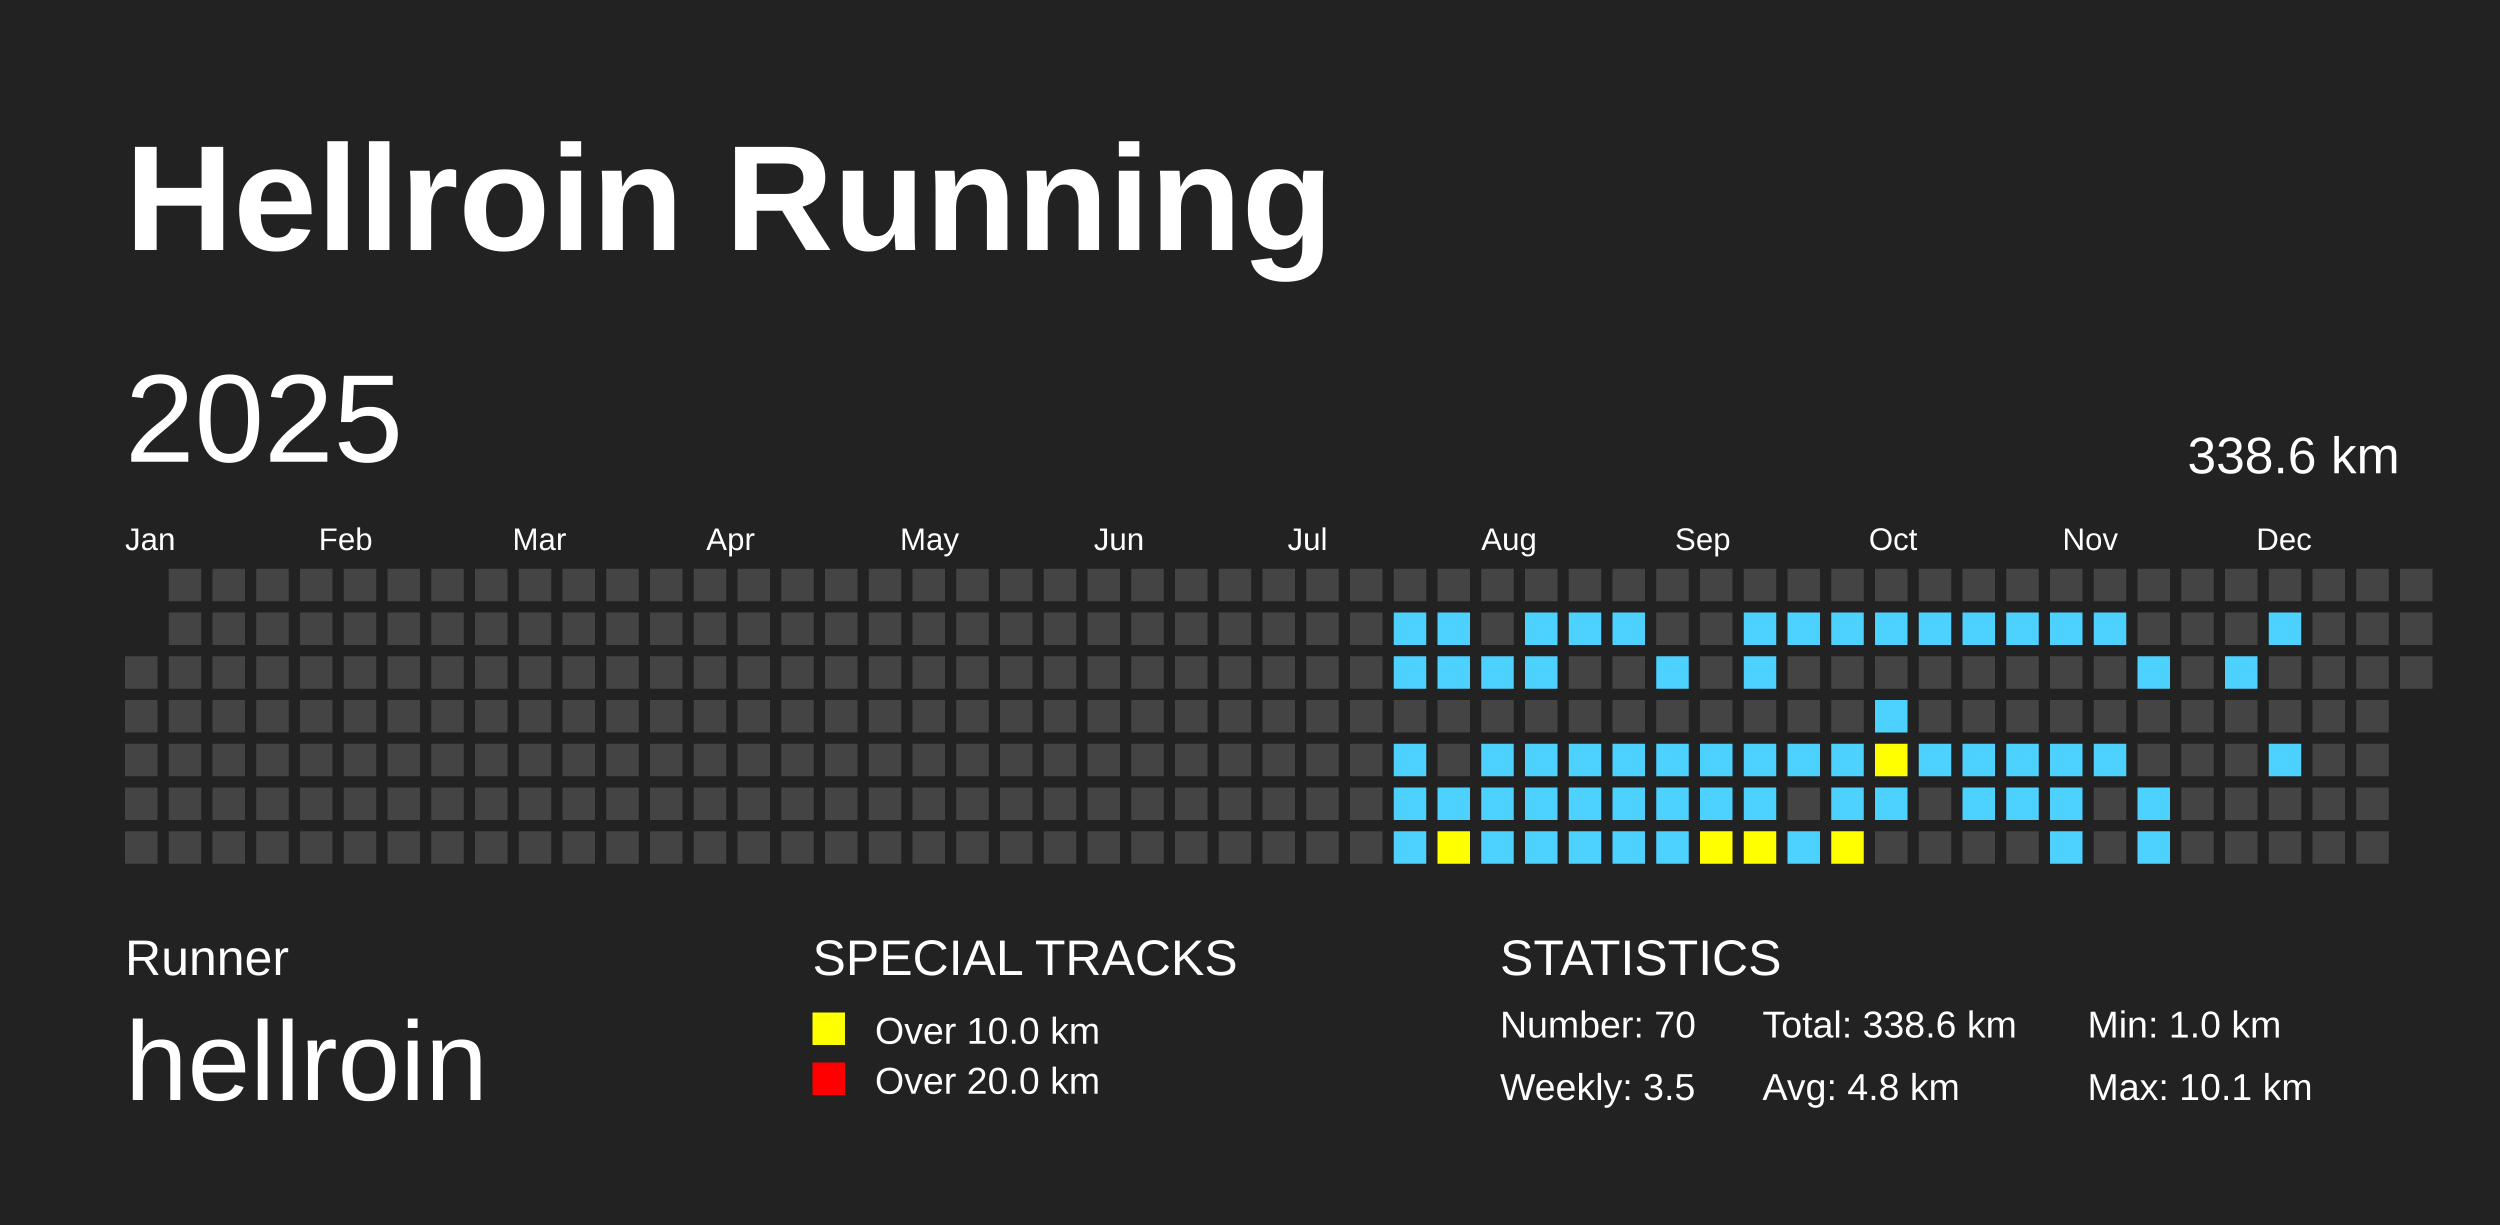
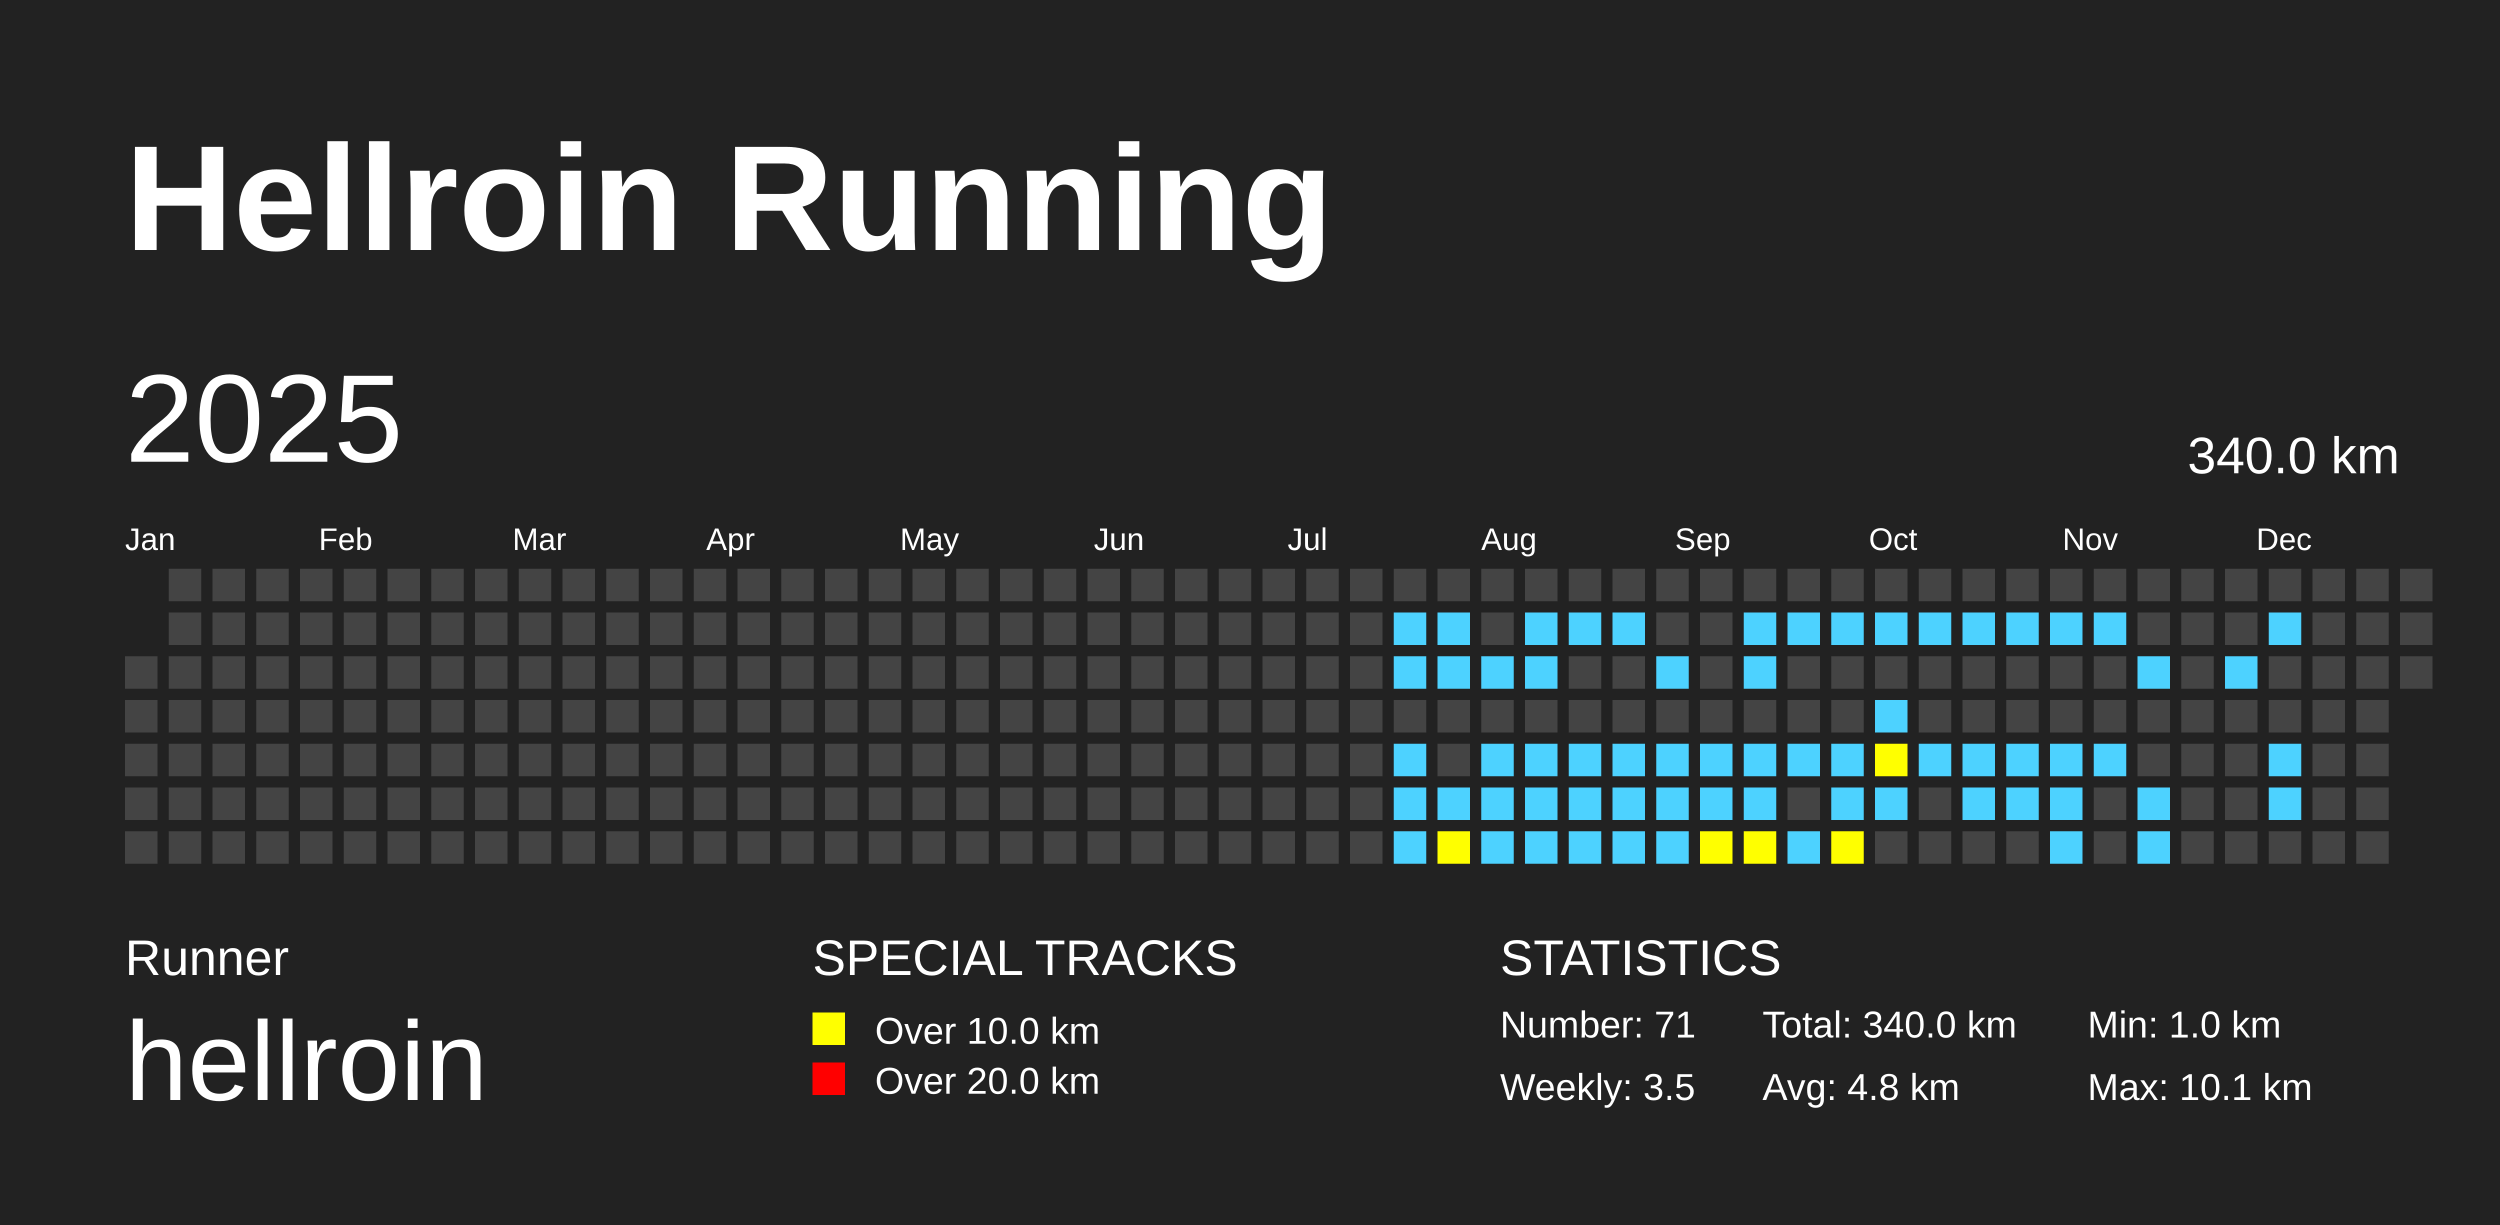
<svg xmlns="http://www.w3.org/2000/svg" baseProfile="full" height="98mm" version="1.1" viewBox="0,0,200,98" width="200mm">
  <defs />
  <rect fill="#222222" height="98" width="200" x="0" y="0" />
  <text fill="#FFFFFF" style="font-size:12px; font-family:Arial; font-weight:bold;" x="10" y="20">Hellroin Running</text>
  <text fill="#FFFFFF" style="font-size:4px; font-family:Arial" x="10" y="78">Runner</text>
  <text fill="#FFFFFF" style="font-size:9px; font-family:Arial" x="10" y="88">hellroin</text>
  <text fill="#FFFFFF" style="font-size:4px; font-family:Arial" x="65" y="78">SPECIAL TRACKS</text>
  <rect fill="yellow" height="2.6" width="2.6" x="65" y="81" />
  <text fill="#FFFFFF" style="font-size:3px; font-family:Arial" x="70" y="83.5">Over 10.0 km</text>
  <rect fill="red" height="2.6" width="2.6" x="65" y="85" />
  <text fill="#FFFFFF" style="font-size:3px; font-family:Arial" x="70" y="87.5">Over 20.0 km</text>
  <text fill="#FFFFFF" style="font-size:4px; font-family:Arial" x="120" y="78">STATISTICS</text>
-   <text fill="#FFFFFF" style="font-size:3px; font-family:Arial" x="120" y="83">Number: 70</text>
+   <text fill="#FFFFFF" style="font-size:3px; font-family:Arial" x="120" y="83">Number: 71</text>
  <text fill="#FFFFFF" style="font-size:3px; font-family:Arial" x="120" y="88">Weekly: 3.5</text>
-   <text fill="#FFFFFF" style="font-size:3px; font-family:Arial" x="141" y="83">Total: 338.6 km</text>
+   <text fill="#FFFFFF" style="font-size:3px; font-family:Arial" x="141" y="83">Total: 340.0 km</text>
  <text fill="#FFFFFF" style="font-size:3px; font-family:Arial" x="141" y="88">Avg: 4.8 km</text>
  <text fill="#FFFFFF" style="font-size:3px; font-family:Arial" x="167" y="83">Min: 1.0 km</text>
  <text fill="#FFFFFF" style="font-size:3px; font-family:Arial" x="167" y="88">Max: 10.1 km</text>
  <text dominant-baseline="hanging" fill="#FFFFFF" style="font-size:10.0px; font-family:Arial;" x="10" y="30">2025</text>
-   <text dominant-baseline="hanging" fill="#FFFFFF" style="font-size:4.125px; font-family:Arial;" x="175" y="35">338.6 km</text>
+   <text dominant-baseline="hanging" fill="#FFFFFF" style="font-size:4.125px; font-family:Arial;" x="175" y="35">340.0 km</text>
  <text fill="#FFFFFF" style="font-size:2.5px; font-family:Arial" x="10.0" y="44">Jan</text>
  <text fill="#FFFFFF" style="font-size:2.5px; font-family:Arial" x="25.5" y="44">Feb</text>
  <text fill="#FFFFFF" style="font-size:2.5px; font-family:Arial" x="41.0" y="44">Mar</text>
  <text fill="#FFFFFF" style="font-size:2.5px; font-family:Arial" x="56.5" y="44">Apr</text>
  <text fill="#FFFFFF" style="font-size:2.5px; font-family:Arial" x="72.0" y="44">May</text>
  <text fill="#FFFFFF" style="font-size:2.5px; font-family:Arial" x="87.5" y="44">Jun</text>
  <text fill="#FFFFFF" style="font-size:2.5px; font-family:Arial" x="103.0" y="44">Jul</text>
  <text fill="#FFFFFF" style="font-size:2.5px; font-family:Arial" x="118.5" y="44">Aug</text>
  <text fill="#FFFFFF" style="font-size:2.5px; font-family:Arial" x="134.0" y="44">Sep</text>
  <text fill="#FFFFFF" style="font-size:2.5px; font-family:Arial" x="149.5" y="44">Oct</text>
  <text fill="#FFFFFF" style="font-size:2.5px; font-family:Arial" x="165.0" y="44">Nov</text>
  <text fill="#FFFFFF" style="font-size:2.5px; font-family:Arial" x="180.5" y="44">Dec</text>
  <rect fill="#444444" height="2.6" width="2.6" x="10.0" y="52.5" />
  <rect fill="#444444" height="2.6" width="2.6" x="10.0" y="56.0" />
  <rect fill="#444444" height="2.6" width="2.6" x="10.0" y="59.5" />
  <rect fill="#444444" height="2.6" width="2.6" x="10.0" y="63.0" />
  <rect fill="#444444" height="2.6" width="2.6" x="10.0" y="66.5" />
  <rect fill="#444444" height="2.6" width="2.6" x="13.5" y="45.5" />
  <rect fill="#444444" height="2.6" width="2.6" x="13.5" y="49.0" />
  <rect fill="#444444" height="2.6" width="2.6" x="13.5" y="52.5" />
  <rect fill="#444444" height="2.6" width="2.6" x="13.5" y="56.0" />
  <rect fill="#444444" height="2.6" width="2.6" x="13.5" y="59.5" />
  <rect fill="#444444" height="2.6" width="2.6" x="13.5" y="63.0" />
  <rect fill="#444444" height="2.6" width="2.6" x="13.5" y="66.5" />
  <rect fill="#444444" height="2.6" width="2.6" x="17.0" y="45.5" />
  <rect fill="#444444" height="2.6" width="2.6" x="17.0" y="49.0" />
  <rect fill="#444444" height="2.6" width="2.6" x="17.0" y="52.5" />
  <rect fill="#444444" height="2.6" width="2.6" x="17.0" y="56.0" />
  <rect fill="#444444" height="2.6" width="2.6" x="17.0" y="59.5" />
  <rect fill="#444444" height="2.6" width="2.6" x="17.0" y="63.0" />
  <rect fill="#444444" height="2.6" width="2.6" x="17.0" y="66.5" />
  <rect fill="#444444" height="2.6" width="2.6" x="20.5" y="45.5" />
  <rect fill="#444444" height="2.6" width="2.6" x="20.5" y="49.0" />
  <rect fill="#444444" height="2.6" width="2.6" x="20.5" y="52.5" />
  <rect fill="#444444" height="2.6" width="2.6" x="20.5" y="56.0" />
  <rect fill="#444444" height="2.6" width="2.6" x="20.5" y="59.5" />
  <rect fill="#444444" height="2.6" width="2.6" x="20.5" y="63.0" />
  <rect fill="#444444" height="2.6" width="2.6" x="20.5" y="66.5" />
  <rect fill="#444444" height="2.6" width="2.6" x="24.0" y="45.5" />
  <rect fill="#444444" height="2.6" width="2.6" x="24.0" y="49.0" />
  <rect fill="#444444" height="2.6" width="2.6" x="24.0" y="52.5" />
  <rect fill="#444444" height="2.6" width="2.6" x="24.0" y="56.0" />
  <rect fill="#444444" height="2.6" width="2.6" x="24.0" y="59.5" />
  <rect fill="#444444" height="2.6" width="2.6" x="24.0" y="63.0" />
  <rect fill="#444444" height="2.6" width="2.6" x="24.0" y="66.5" />
  <rect fill="#444444" height="2.6" width="2.6" x="27.5" y="45.5" />
  <rect fill="#444444" height="2.6" width="2.6" x="27.5" y="49.0" />
  <rect fill="#444444" height="2.6" width="2.6" x="27.5" y="52.5" />
  <rect fill="#444444" height="2.6" width="2.6" x="27.5" y="56.0" />
  <rect fill="#444444" height="2.6" width="2.6" x="27.5" y="59.5" />
  <rect fill="#444444" height="2.6" width="2.6" x="27.5" y="63.0" />
  <rect fill="#444444" height="2.6" width="2.6" x="27.5" y="66.5" />
  <rect fill="#444444" height="2.6" width="2.6" x="31.0" y="45.5" />
  <rect fill="#444444" height="2.6" width="2.6" x="31.0" y="49.0" />
  <rect fill="#444444" height="2.6" width="2.6" x="31.0" y="52.5" />
  <rect fill="#444444" height="2.6" width="2.6" x="31.0" y="56.0" />
  <rect fill="#444444" height="2.6" width="2.6" x="31.0" y="59.5" />
  <rect fill="#444444" height="2.6" width="2.6" x="31.0" y="63.0" />
  <rect fill="#444444" height="2.6" width="2.6" x="31.0" y="66.5" />
  <rect fill="#444444" height="2.6" width="2.6" x="34.5" y="45.5" />
  <rect fill="#444444" height="2.6" width="2.6" x="34.5" y="49.0" />
  <rect fill="#444444" height="2.6" width="2.6" x="34.5" y="52.5" />
  <rect fill="#444444" height="2.6" width="2.6" x="34.5" y="56.0" />
  <rect fill="#444444" height="2.6" width="2.6" x="34.5" y="59.5" />
  <rect fill="#444444" height="2.6" width="2.6" x="34.5" y="63.0" />
  <rect fill="#444444" height="2.6" width="2.6" x="34.5" y="66.5" />
  <rect fill="#444444" height="2.6" width="2.6" x="38.0" y="45.5" />
  <rect fill="#444444" height="2.6" width="2.6" x="38.0" y="49.0" />
  <rect fill="#444444" height="2.6" width="2.6" x="38.0" y="52.5" />
  <rect fill="#444444" height="2.6" width="2.6" x="38.0" y="56.0" />
  <rect fill="#444444" height="2.6" width="2.6" x="38.0" y="59.5" />
  <rect fill="#444444" height="2.6" width="2.6" x="38.0" y="63.0" />
  <rect fill="#444444" height="2.6" width="2.6" x="38.0" y="66.5" />
  <rect fill="#444444" height="2.6" width="2.6" x="41.5" y="45.5" />
  <rect fill="#444444" height="2.6" width="2.6" x="41.5" y="49.0" />
  <rect fill="#444444" height="2.6" width="2.6" x="41.5" y="52.5" />
  <rect fill="#444444" height="2.6" width="2.6" x="41.5" y="56.0" />
  <rect fill="#444444" height="2.6" width="2.6" x="41.5" y="59.5" />
  <rect fill="#444444" height="2.6" width="2.6" x="41.5" y="63.0" />
  <rect fill="#444444" height="2.6" width="2.6" x="41.5" y="66.5" />
  <rect fill="#444444" height="2.6" width="2.6" x="45.0" y="45.5" />
  <rect fill="#444444" height="2.6" width="2.6" x="45.0" y="49.0" />
  <rect fill="#444444" height="2.6" width="2.6" x="45.0" y="52.5" />
  <rect fill="#444444" height="2.6" width="2.6" x="45.0" y="56.0" />
  <rect fill="#444444" height="2.6" width="2.6" x="45.0" y="59.5" />
  <rect fill="#444444" height="2.6" width="2.6" x="45.0" y="63.0" />
  <rect fill="#444444" height="2.6" width="2.6" x="45.0" y="66.5" />
  <rect fill="#444444" height="2.6" width="2.6" x="48.5" y="45.5" />
  <rect fill="#444444" height="2.6" width="2.6" x="48.5" y="49.0" />
  <rect fill="#444444" height="2.6" width="2.6" x="48.5" y="52.5" />
  <rect fill="#444444" height="2.6" width="2.6" x="48.5" y="56.0" />
  <rect fill="#444444" height="2.6" width="2.6" x="48.5" y="59.5" />
  <rect fill="#444444" height="2.6" width="2.6" x="48.5" y="63.0" />
  <rect fill="#444444" height="2.6" width="2.6" x="48.5" y="66.5" />
  <rect fill="#444444" height="2.6" width="2.6" x="52.0" y="45.5" />
  <rect fill="#444444" height="2.6" width="2.6" x="52.0" y="49.0" />
  <rect fill="#444444" height="2.6" width="2.6" x="52.0" y="52.5" />
  <rect fill="#444444" height="2.6" width="2.6" x="52.0" y="56.0" />
  <rect fill="#444444" height="2.6" width="2.6" x="52.0" y="59.5" />
  <rect fill="#444444" height="2.6" width="2.6" x="52.0" y="63.0" />
  <rect fill="#444444" height="2.6" width="2.6" x="52.0" y="66.5" />
  <rect fill="#444444" height="2.6" width="2.6" x="55.5" y="45.5" />
  <rect fill="#444444" height="2.6" width="2.6" x="55.5" y="49.0" />
  <rect fill="#444444" height="2.6" width="2.6" x="55.5" y="52.5" />
  <rect fill="#444444" height="2.6" width="2.6" x="55.5" y="56.0" />
  <rect fill="#444444" height="2.6" width="2.6" x="55.5" y="59.5" />
  <rect fill="#444444" height="2.6" width="2.6" x="55.5" y="63.0" />
  <rect fill="#444444" height="2.6" width="2.6" x="55.5" y="66.5" />
  <rect fill="#444444" height="2.6" width="2.6" x="59.0" y="45.5" />
  <rect fill="#444444" height="2.6" width="2.6" x="59.0" y="49.0" />
  <rect fill="#444444" height="2.6" width="2.6" x="59.0" y="52.5" />
  <rect fill="#444444" height="2.6" width="2.6" x="59.0" y="56.0" />
  <rect fill="#444444" height="2.6" width="2.6" x="59.0" y="59.5" />
  <rect fill="#444444" height="2.6" width="2.6" x="59.0" y="63.0" />
  <rect fill="#444444" height="2.6" width="2.6" x="59.0" y="66.5" />
  <rect fill="#444444" height="2.6" width="2.6" x="62.5" y="45.5" />
  <rect fill="#444444" height="2.6" width="2.6" x="62.5" y="49.0" />
  <rect fill="#444444" height="2.6" width="2.6" x="62.5" y="52.5" />
  <rect fill="#444444" height="2.6" width="2.6" x="62.5" y="56.0" />
  <rect fill="#444444" height="2.6" width="2.6" x="62.5" y="59.5" />
  <rect fill="#444444" height="2.6" width="2.6" x="62.5" y="63.0" />
  <rect fill="#444444" height="2.6" width="2.6" x="62.5" y="66.5" />
  <rect fill="#444444" height="2.6" width="2.6" x="66.0" y="45.5" />
  <rect fill="#444444" height="2.6" width="2.6" x="66.0" y="49.0" />
  <rect fill="#444444" height="2.6" width="2.6" x="66.0" y="52.5" />
  <rect fill="#444444" height="2.6" width="2.6" x="66.0" y="56.0" />
  <rect fill="#444444" height="2.6" width="2.6" x="66.0" y="59.5" />
  <rect fill="#444444" height="2.6" width="2.6" x="66.0" y="63.0" />
  <rect fill="#444444" height="2.6" width="2.6" x="66.0" y="66.5" />
  <rect fill="#444444" height="2.6" width="2.6" x="69.5" y="45.5" />
  <rect fill="#444444" height="2.6" width="2.6" x="69.5" y="49.0" />
  <rect fill="#444444" height="2.6" width="2.6" x="69.5" y="52.5" />
  <rect fill="#444444" height="2.6" width="2.6" x="69.5" y="56.0" />
  <rect fill="#444444" height="2.6" width="2.6" x="69.5" y="59.5" />
  <rect fill="#444444" height="2.6" width="2.6" x="69.5" y="63.0" />
  <rect fill="#444444" height="2.6" width="2.6" x="69.5" y="66.5" />
  <rect fill="#444444" height="2.6" width="2.6" x="73.0" y="45.5" />
  <rect fill="#444444" height="2.6" width="2.6" x="73.0" y="49.0" />
  <rect fill="#444444" height="2.6" width="2.6" x="73.0" y="52.5" />
  <rect fill="#444444" height="2.6" width="2.6" x="73.0" y="56.0" />
  <rect fill="#444444" height="2.6" width="2.6" x="73.0" y="59.5" />
  <rect fill="#444444" height="2.6" width="2.6" x="73.0" y="63.0" />
  <rect fill="#444444" height="2.6" width="2.6" x="73.0" y="66.5" />
  <rect fill="#444444" height="2.6" width="2.6" x="76.5" y="45.5" />
  <rect fill="#444444" height="2.6" width="2.6" x="76.5" y="49.0" />
  <rect fill="#444444" height="2.6" width="2.6" x="76.5" y="52.5" />
  <rect fill="#444444" height="2.6" width="2.6" x="76.5" y="56.0" />
  <rect fill="#444444" height="2.6" width="2.6" x="76.5" y="59.5" />
  <rect fill="#444444" height="2.6" width="2.6" x="76.5" y="63.0" />
  <rect fill="#444444" height="2.6" width="2.6" x="76.5" y="66.5" />
  <rect fill="#444444" height="2.6" width="2.6" x="80.0" y="45.5" />
  <rect fill="#444444" height="2.6" width="2.6" x="80.0" y="49.0" />
  <rect fill="#444444" height="2.6" width="2.6" x="80.0" y="52.5" />
  <rect fill="#444444" height="2.6" width="2.6" x="80.0" y="56.0" />
  <rect fill="#444444" height="2.6" width="2.6" x="80.0" y="59.5" />
  <rect fill="#444444" height="2.6" width="2.6" x="80.0" y="63.0" />
  <rect fill="#444444" height="2.6" width="2.6" x="80.0" y="66.5" />
  <rect fill="#444444" height="2.6" width="2.6" x="83.5" y="45.5" />
  <rect fill="#444444" height="2.6" width="2.6" x="83.5" y="49.0" />
  <rect fill="#444444" height="2.6" width="2.6" x="83.5" y="52.5" />
  <rect fill="#444444" height="2.6" width="2.6" x="83.5" y="56.0" />
  <rect fill="#444444" height="2.6" width="2.6" x="83.5" y="59.5" />
  <rect fill="#444444" height="2.6" width="2.6" x="83.5" y="63.0" />
  <rect fill="#444444" height="2.6" width="2.6" x="83.5" y="66.5" />
  <rect fill="#444444" height="2.6" width="2.6" x="87.0" y="45.5" />
  <rect fill="#444444" height="2.6" width="2.6" x="87.0" y="49.0" />
  <rect fill="#444444" height="2.6" width="2.6" x="87.0" y="52.5" />
  <rect fill="#444444" height="2.6" width="2.6" x="87.0" y="56.0" />
  <rect fill="#444444" height="2.6" width="2.6" x="87.0" y="59.5" />
  <rect fill="#444444" height="2.6" width="2.6" x="87.0" y="63.0" />
  <rect fill="#444444" height="2.6" width="2.6" x="87.0" y="66.5" />
  <rect fill="#444444" height="2.6" width="2.6" x="90.5" y="45.5" />
  <rect fill="#444444" height="2.6" width="2.6" x="90.5" y="49.0" />
  <rect fill="#444444" height="2.6" width="2.6" x="90.5" y="52.5" />
  <rect fill="#444444" height="2.6" width="2.6" x="90.5" y="56.0" />
  <rect fill="#444444" height="2.6" width="2.6" x="90.5" y="59.5" />
  <rect fill="#444444" height="2.6" width="2.6" x="90.5" y="63.0" />
  <rect fill="#444444" height="2.6" width="2.6" x="90.5" y="66.5" />
  <rect fill="#444444" height="2.6" width="2.6" x="94.0" y="45.5" />
  <rect fill="#444444" height="2.6" width="2.6" x="94.0" y="49.0" />
  <rect fill="#444444" height="2.6" width="2.6" x="94.0" y="52.5" />
  <rect fill="#444444" height="2.6" width="2.6" x="94.0" y="56.0" />
  <rect fill="#444444" height="2.6" width="2.6" x="94.0" y="59.5" />
  <rect fill="#444444" height="2.6" width="2.6" x="94.0" y="63.0" />
  <rect fill="#444444" height="2.6" width="2.6" x="94.0" y="66.5" />
  <rect fill="#444444" height="2.6" width="2.6" x="97.5" y="45.5" />
  <rect fill="#444444" height="2.6" width="2.6" x="97.5" y="49.0" />
  <rect fill="#444444" height="2.6" width="2.6" x="97.5" y="52.5" />
  <rect fill="#444444" height="2.6" width="2.6" x="97.5" y="56.0" />
  <rect fill="#444444" height="2.6" width="2.6" x="97.5" y="59.5" />
  <rect fill="#444444" height="2.6" width="2.6" x="97.5" y="63.0" />
  <rect fill="#444444" height="2.6" width="2.6" x="97.5" y="66.5" />
  <rect fill="#444444" height="2.6" width="2.6" x="101.0" y="45.5" />
  <rect fill="#444444" height="2.6" width="2.6" x="101.0" y="49.0" />
  <rect fill="#444444" height="2.6" width="2.6" x="101.0" y="52.5" />
  <rect fill="#444444" height="2.6" width="2.6" x="101.0" y="56.0" />
  <rect fill="#444444" height="2.6" width="2.6" x="101.0" y="59.5" />
  <rect fill="#444444" height="2.6" width="2.6" x="101.0" y="63.0" />
  <rect fill="#444444" height="2.6" width="2.6" x="101.0" y="66.5" />
  <rect fill="#444444" height="2.6" width="2.6" x="104.5" y="45.5" />
  <rect fill="#444444" height="2.6" width="2.6" x="104.5" y="49.0" />
  <rect fill="#444444" height="2.6" width="2.6" x="104.5" y="52.5" />
  <rect fill="#444444" height="2.6" width="2.6" x="104.5" y="56.0" />
  <rect fill="#444444" height="2.6" width="2.6" x="104.5" y="59.5" />
  <rect fill="#444444" height="2.6" width="2.6" x="104.5" y="63.0" />
  <rect fill="#444444" height="2.6" width="2.6" x="104.5" y="66.5" />
  <rect fill="#444444" height="2.6" width="2.6" x="108.0" y="45.5" />
  <rect fill="#444444" height="2.6" width="2.6" x="108.0" y="49.0" />
  <rect fill="#444444" height="2.6" width="2.6" x="108.0" y="52.5" />
  <rect fill="#444444" height="2.6" width="2.6" x="108.0" y="56.0" />
  <rect fill="#444444" height="2.6" width="2.6" x="108.0" y="59.5" />
  <rect fill="#444444" height="2.6" width="2.6" x="108.0" y="63.0" />
  <rect fill="#444444" height="2.6" width="2.6" x="108.0" y="66.5" />
  <rect fill="#444444" height="2.6" width="2.6" x="111.5" y="45.5" />
  <rect fill="#4DD2FF" height="2.6" width="2.6" x="111.5" y="49.0" />
  <rect fill="#4DD2FF" height="2.6" width="2.6" x="111.5" y="52.5" />
  <rect fill="#444444" height="2.6" width="2.6" x="111.5" y="56.0" />
  <rect fill="#4DD2FF" height="2.6" width="2.6" x="111.5" y="59.5" />
  <rect fill="#4DD2FF" height="2.6" width="2.6" x="111.5" y="63.0" />
  <rect fill="#4DD2FF" height="2.6" width="2.6" x="111.5" y="66.5" />
  <rect fill="#444444" height="2.6" width="2.6" x="115.0" y="45.5" />
  <rect fill="#4DD2FF" height="2.6" width="2.6" x="115.0" y="49.0" />
  <rect fill="#4DD2FF" height="2.6" width="2.6" x="115.0" y="52.5" />
  <rect fill="#444444" height="2.6" width="2.6" x="115.0" y="56.0" />
  <rect fill="#444444" height="2.6" width="2.6" x="115.0" y="59.5" />
  <rect fill="#4DD2FF" height="2.6" width="2.6" x="115.0" y="63.0" />
  <rect fill="yellow" height="2.6" width="2.6" x="115.0" y="66.5" />
  <rect fill="#444444" height="2.6" width="2.6" x="118.5" y="45.5" />
  <rect fill="#444444" height="2.6" width="2.6" x="118.5" y="49.0" />
  <rect fill="#4DD2FF" height="2.6" width="2.6" x="118.5" y="52.5" />
  <rect fill="#444444" height="2.6" width="2.6" x="118.5" y="56.0" />
  <rect fill="#4DD2FF" height="2.6" width="2.6" x="118.5" y="59.5" />
  <rect fill="#4DD2FF" height="2.6" width="2.6" x="118.5" y="63.0" />
  <rect fill="#4DD2FF" height="2.6" width="2.6" x="118.5" y="66.5" />
  <rect fill="#444444" height="2.6" width="2.6" x="122.0" y="45.5" />
  <rect fill="#4DD2FF" height="2.6" width="2.6" x="122.0" y="49.0" />
  <rect fill="#4DD2FF" height="2.6" width="2.6" x="122.0" y="52.5" />
  <rect fill="#444444" height="2.6" width="2.6" x="122.0" y="56.0" />
  <rect fill="#4DD2FF" height="2.6" width="2.6" x="122.0" y="59.5" />
  <rect fill="#4DD2FF" height="2.6" width="2.6" x="122.0" y="63.0" />
  <rect fill="#4DD2FF" height="2.6" width="2.6" x="122.0" y="66.5" />
  <rect fill="#444444" height="2.6" width="2.6" x="125.5" y="45.5" />
  <rect fill="#4DD2FF" height="2.6" width="2.6" x="125.5" y="49.0" />
  <rect fill="#444444" height="2.6" width="2.6" x="125.5" y="52.5" />
  <rect fill="#444444" height="2.6" width="2.6" x="125.5" y="56.0" />
  <rect fill="#4DD2FF" height="2.6" width="2.6" x="125.5" y="59.5" />
  <rect fill="#4DD2FF" height="2.6" width="2.6" x="125.5" y="63.0" />
  <rect fill="#4DD2FF" height="2.6" width="2.6" x="125.5" y="66.5" />
  <rect fill="#444444" height="2.6" width="2.6" x="129.0" y="45.5" />
  <rect fill="#4DD2FF" height="2.6" width="2.6" x="129.0" y="49.0" />
  <rect fill="#444444" height="2.6" width="2.6" x="129.0" y="52.5" />
  <rect fill="#444444" height="2.6" width="2.6" x="129.0" y="56.0" />
  <rect fill="#4DD2FF" height="2.6" width="2.6" x="129.0" y="59.5" />
  <rect fill="#4DD2FF" height="2.6" width="2.6" x="129.0" y="63.0" />
  <rect fill="#4DD2FF" height="2.6" width="2.6" x="129.0" y="66.5" />
  <rect fill="#444444" height="2.6" width="2.6" x="132.5" y="45.5" />
  <rect fill="#444444" height="2.6" width="2.6" x="132.5" y="49.0" />
  <rect fill="#4DD2FF" height="2.6" width="2.6" x="132.5" y="52.5" />
  <rect fill="#444444" height="2.6" width="2.6" x="132.5" y="56.0" />
  <rect fill="#4DD2FF" height="2.6" width="2.6" x="132.5" y="59.5" />
  <rect fill="#4DD2FF" height="2.6" width="2.6" x="132.5" y="63.0" />
  <rect fill="#4DD2FF" height="2.6" width="2.6" x="132.5" y="66.5" />
  <rect fill="#444444" height="2.6" width="2.6" x="136.0" y="45.5" />
  <rect fill="#444444" height="2.6" width="2.6" x="136.0" y="49.0" />
  <rect fill="#444444" height="2.6" width="2.6" x="136.0" y="52.5" />
  <rect fill="#444444" height="2.6" width="2.6" x="136.0" y="56.0" />
  <rect fill="#4DD2FF" height="2.6" width="2.6" x="136.0" y="59.5" />
  <rect fill="#4DD2FF" height="2.6" width="2.6" x="136.0" y="63.0" />
  <rect fill="yellow" height="2.6" width="2.6" x="136.0" y="66.5" />
  <rect fill="#444444" height="2.6" width="2.6" x="139.5" y="45.5" />
  <rect fill="#4DD2FF" height="2.6" width="2.6" x="139.5" y="49.0" />
  <rect fill="#4DD2FF" height="2.6" width="2.6" x="139.5" y="52.5" />
  <rect fill="#444444" height="2.6" width="2.6" x="139.5" y="56.0" />
  <rect fill="#4DD2FF" height="2.6" width="2.6" x="139.5" y="59.5" />
  <rect fill="#4DD2FF" height="2.6" width="2.6" x="139.5" y="63.0" />
  <rect fill="yellow" height="2.6" width="2.6" x="139.5" y="66.5" />
  <rect fill="#444444" height="2.6" width="2.6" x="143.0" y="45.5" />
  <rect fill="#4DD2FF" height="2.6" width="2.6" x="143.0" y="49.0" />
  <rect fill="#444444" height="2.6" width="2.6" x="143.0" y="52.5" />
  <rect fill="#444444" height="2.6" width="2.6" x="143.0" y="56.0" />
  <rect fill="#4DD2FF" height="2.6" width="2.6" x="143.0" y="59.5" />
  <rect fill="#444444" height="2.6" width="2.6" x="143.0" y="63.0" />
  <rect fill="#4DD2FF" height="2.6" width="2.6" x="143.0" y="66.5" />
  <rect fill="#444444" height="2.6" width="2.6" x="146.5" y="45.5" />
  <rect fill="#4DD2FF" height="2.6" width="2.6" x="146.5" y="49.0" />
  <rect fill="#444444" height="2.6" width="2.6" x="146.5" y="52.5" />
  <rect fill="#444444" height="2.6" width="2.6" x="146.5" y="56.0" />
  <rect fill="#4DD2FF" height="2.6" width="2.6" x="146.5" y="59.5" />
  <rect fill="#4DD2FF" height="2.6" width="2.6" x="146.5" y="63.0" />
  <rect fill="yellow" height="2.6" width="2.6" x="146.5" y="66.5" />
  <rect fill="#444444" height="2.6" width="2.6" x="150.0" y="45.5" />
  <rect fill="#4DD2FF" height="2.6" width="2.6" x="150.0" y="49.0" />
  <rect fill="#444444" height="2.6" width="2.6" x="150.0" y="52.5" />
  <rect fill="#4DD2FF" height="2.6" width="2.6" x="150.0" y="56.0" />
  <rect fill="yellow" height="2.6" width="2.6" x="150.0" y="59.5" />
  <rect fill="#4DD2FF" height="2.6" width="2.6" x="150.0" y="63.0" />
  <rect fill="#444444" height="2.6" width="2.6" x="150.0" y="66.5" />
  <rect fill="#444444" height="2.6" width="2.6" x="153.5" y="45.5" />
  <rect fill="#4DD2FF" height="2.6" width="2.6" x="153.5" y="49.0" />
  <rect fill="#444444" height="2.6" width="2.6" x="153.5" y="52.5" />
  <rect fill="#444444" height="2.6" width="2.6" x="153.5" y="56.0" />
  <rect fill="#4DD2FF" height="2.6" width="2.6" x="153.5" y="59.5" />
  <rect fill="#444444" height="2.6" width="2.6" x="153.5" y="63.0" />
  <rect fill="#444444" height="2.6" width="2.6" x="153.5" y="66.5" />
  <rect fill="#444444" height="2.6" width="2.6" x="157.0" y="45.5" />
  <rect fill="#4DD2FF" height="2.6" width="2.6" x="157.0" y="49.0" />
  <rect fill="#444444" height="2.6" width="2.6" x="157.0" y="52.5" />
  <rect fill="#444444" height="2.6" width="2.6" x="157.0" y="56.0" />
  <rect fill="#4DD2FF" height="2.6" width="2.6" x="157.0" y="59.5" />
  <rect fill="#4DD2FF" height="2.6" width="2.6" x="157.0" y="63.0" />
  <rect fill="#444444" height="2.6" width="2.6" x="157.0" y="66.5" />
  <rect fill="#444444" height="2.6" width="2.6" x="160.5" y="45.5" />
  <rect fill="#4DD2FF" height="2.6" width="2.6" x="160.5" y="49.0" />
  <rect fill="#444444" height="2.6" width="2.6" x="160.5" y="52.5" />
  <rect fill="#444444" height="2.6" width="2.6" x="160.5" y="56.0" />
  <rect fill="#4DD2FF" height="2.6" width="2.6" x="160.5" y="59.5" />
  <rect fill="#4DD2FF" height="2.6" width="2.6" x="160.5" y="63.0" />
  <rect fill="#444444" height="2.6" width="2.6" x="160.5" y="66.5" />
  <rect fill="#444444" height="2.6" width="2.6" x="164.0" y="45.5" />
  <rect fill="#4DD2FF" height="2.6" width="2.6" x="164.0" y="49.0" />
  <rect fill="#444444" height="2.6" width="2.6" x="164.0" y="52.5" />
  <rect fill="#444444" height="2.6" width="2.6" x="164.0" y="56.0" />
  <rect fill="#4DD2FF" height="2.6" width="2.6" x="164.0" y="59.5" />
  <rect fill="#4DD2FF" height="2.6" width="2.6" x="164.0" y="63.0" />
  <rect fill="#4DD2FF" height="2.6" width="2.6" x="164.0" y="66.5" />
  <rect fill="#444444" height="2.6" width="2.6" x="167.5" y="45.5" />
  <rect fill="#4DD2FF" height="2.6" width="2.6" x="167.5" y="49.0" />
  <rect fill="#444444" height="2.6" width="2.6" x="167.5" y="52.5" />
  <rect fill="#444444" height="2.6" width="2.6" x="167.5" y="56.0" />
  <rect fill="#4DD2FF" height="2.6" width="2.6" x="167.5" y="59.5" />
  <rect fill="#444444" height="2.6" width="2.6" x="167.5" y="63.0" />
  <rect fill="#444444" height="2.6" width="2.6" x="167.5" y="66.5" />
  <rect fill="#444444" height="2.6" width="2.6" x="171.0" y="45.5" />
  <rect fill="#444444" height="2.6" width="2.6" x="171.0" y="49.0" />
  <rect fill="#4DD2FF" height="2.6" width="2.6" x="171.0" y="52.5" />
  <rect fill="#444444" height="2.6" width="2.6" x="171.0" y="56.0" />
  <rect fill="#444444" height="2.6" width="2.6" x="171.0" y="59.5" />
  <rect fill="#4DD2FF" height="2.6" width="2.6" x="171.0" y="63.0" />
  <rect fill="#4DD2FF" height="2.6" width="2.6" x="171.0" y="66.5" />
  <rect fill="#444444" height="2.6" width="2.6" x="174.5" y="45.5" />
  <rect fill="#444444" height="2.6" width="2.6" x="174.5" y="49.0" />
  <rect fill="#444444" height="2.6" width="2.6" x="174.5" y="52.5" />
  <rect fill="#444444" height="2.6" width="2.6" x="174.5" y="56.0" />
  <rect fill="#444444" height="2.6" width="2.6" x="174.5" y="59.5" />
  <rect fill="#444444" height="2.6" width="2.6" x="174.5" y="63.0" />
  <rect fill="#444444" height="2.6" width="2.6" x="174.5" y="66.5" />
  <rect fill="#444444" height="2.6" width="2.6" x="178.0" y="45.5" />
  <rect fill="#444444" height="2.6" width="2.6" x="178.0" y="49.0" />
  <rect fill="#4DD2FF" height="2.6" width="2.6" x="178.0" y="52.5" />
  <rect fill="#444444" height="2.6" width="2.6" x="178.0" y="56.0" />
  <rect fill="#444444" height="2.6" width="2.6" x="178.0" y="59.5" />
  <rect fill="#444444" height="2.6" width="2.6" x="178.0" y="63.0" />
  <rect fill="#444444" height="2.6" width="2.6" x="178.0" y="66.5" />
  <rect fill="#444444" height="2.6" width="2.6" x="181.5" y="45.5" />
  <rect fill="#4DD2FF" height="2.6" width="2.6" x="181.5" y="49.0" />
  <rect fill="#444444" height="2.6" width="2.6" x="181.5" y="52.5" />
  <rect fill="#444444" height="2.6" width="2.6" x="181.5" y="56.0" />
  <rect fill="#4DD2FF" height="2.6" width="2.6" x="181.5" y="59.5" />
-   <rect fill="#444444" height="2.6" width="2.6" x="181.5" y="63.0" />
+   <rect fill="#4DD2FF" height="2.6" width="2.6" x="181.5" y="63.0" />
  <rect fill="#444444" height="2.6" width="2.6" x="181.5" y="66.5" />
  <rect fill="#444444" height="2.6" width="2.6" x="185.0" y="45.5" />
  <rect fill="#444444" height="2.6" width="2.6" x="185.0" y="49.0" />
  <rect fill="#444444" height="2.6" width="2.6" x="185.0" y="52.5" />
  <rect fill="#444444" height="2.6" width="2.6" x="185.0" y="56.0" />
  <rect fill="#444444" height="2.6" width="2.6" x="185.0" y="59.5" />
  <rect fill="#444444" height="2.6" width="2.6" x="185.0" y="63.0" />
  <rect fill="#444444" height="2.6" width="2.6" x="185.0" y="66.5" />
  <rect fill="#444444" height="2.6" width="2.6" x="188.5" y="45.5" />
  <rect fill="#444444" height="2.6" width="2.6" x="188.5" y="49.0" />
  <rect fill="#444444" height="2.6" width="2.6" x="188.5" y="52.5" />
  <rect fill="#444444" height="2.6" width="2.6" x="188.5" y="56.0" />
  <rect fill="#444444" height="2.6" width="2.6" x="188.5" y="59.5" />
  <rect fill="#444444" height="2.6" width="2.6" x="188.5" y="63.0" />
  <rect fill="#444444" height="2.6" width="2.6" x="188.5" y="66.5" />
  <rect fill="#444444" height="2.6" width="2.6" x="192.0" y="45.5" />
  <rect fill="#444444" height="2.6" width="2.6" x="192.0" y="49.0" />
  <rect fill="#444444" height="2.6" width="2.6" x="192.0" y="52.5" />
</svg>
